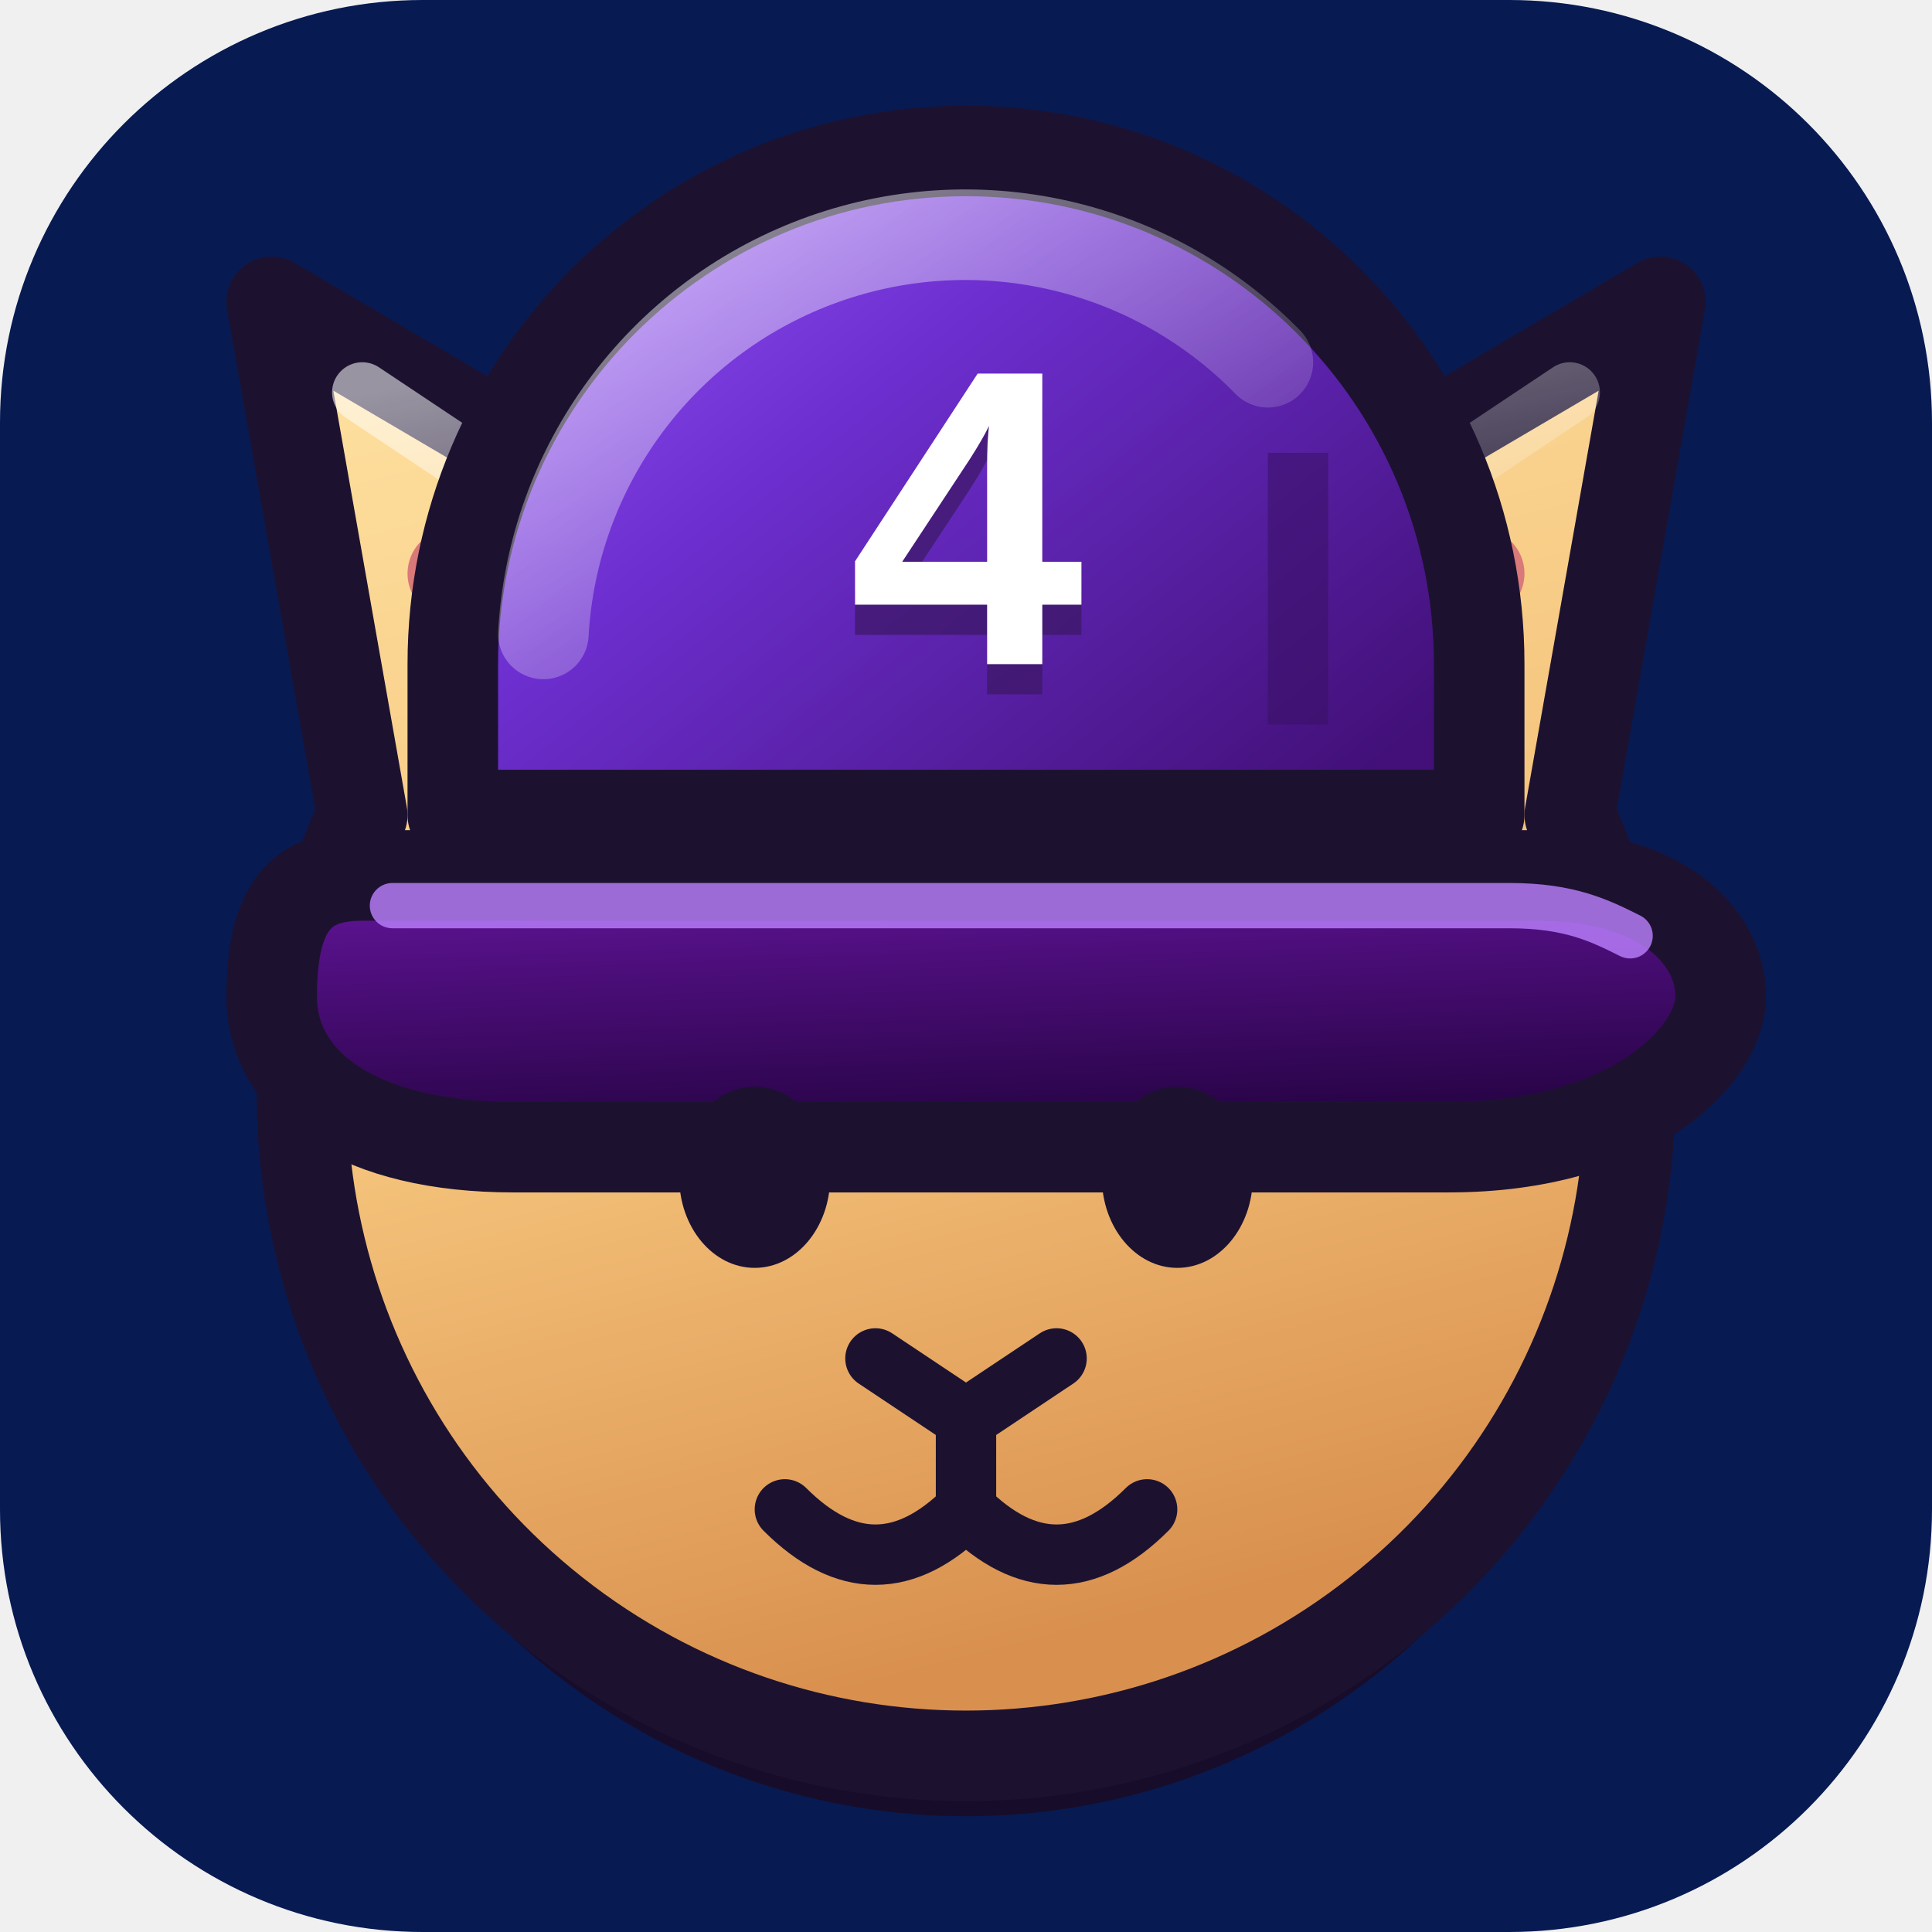
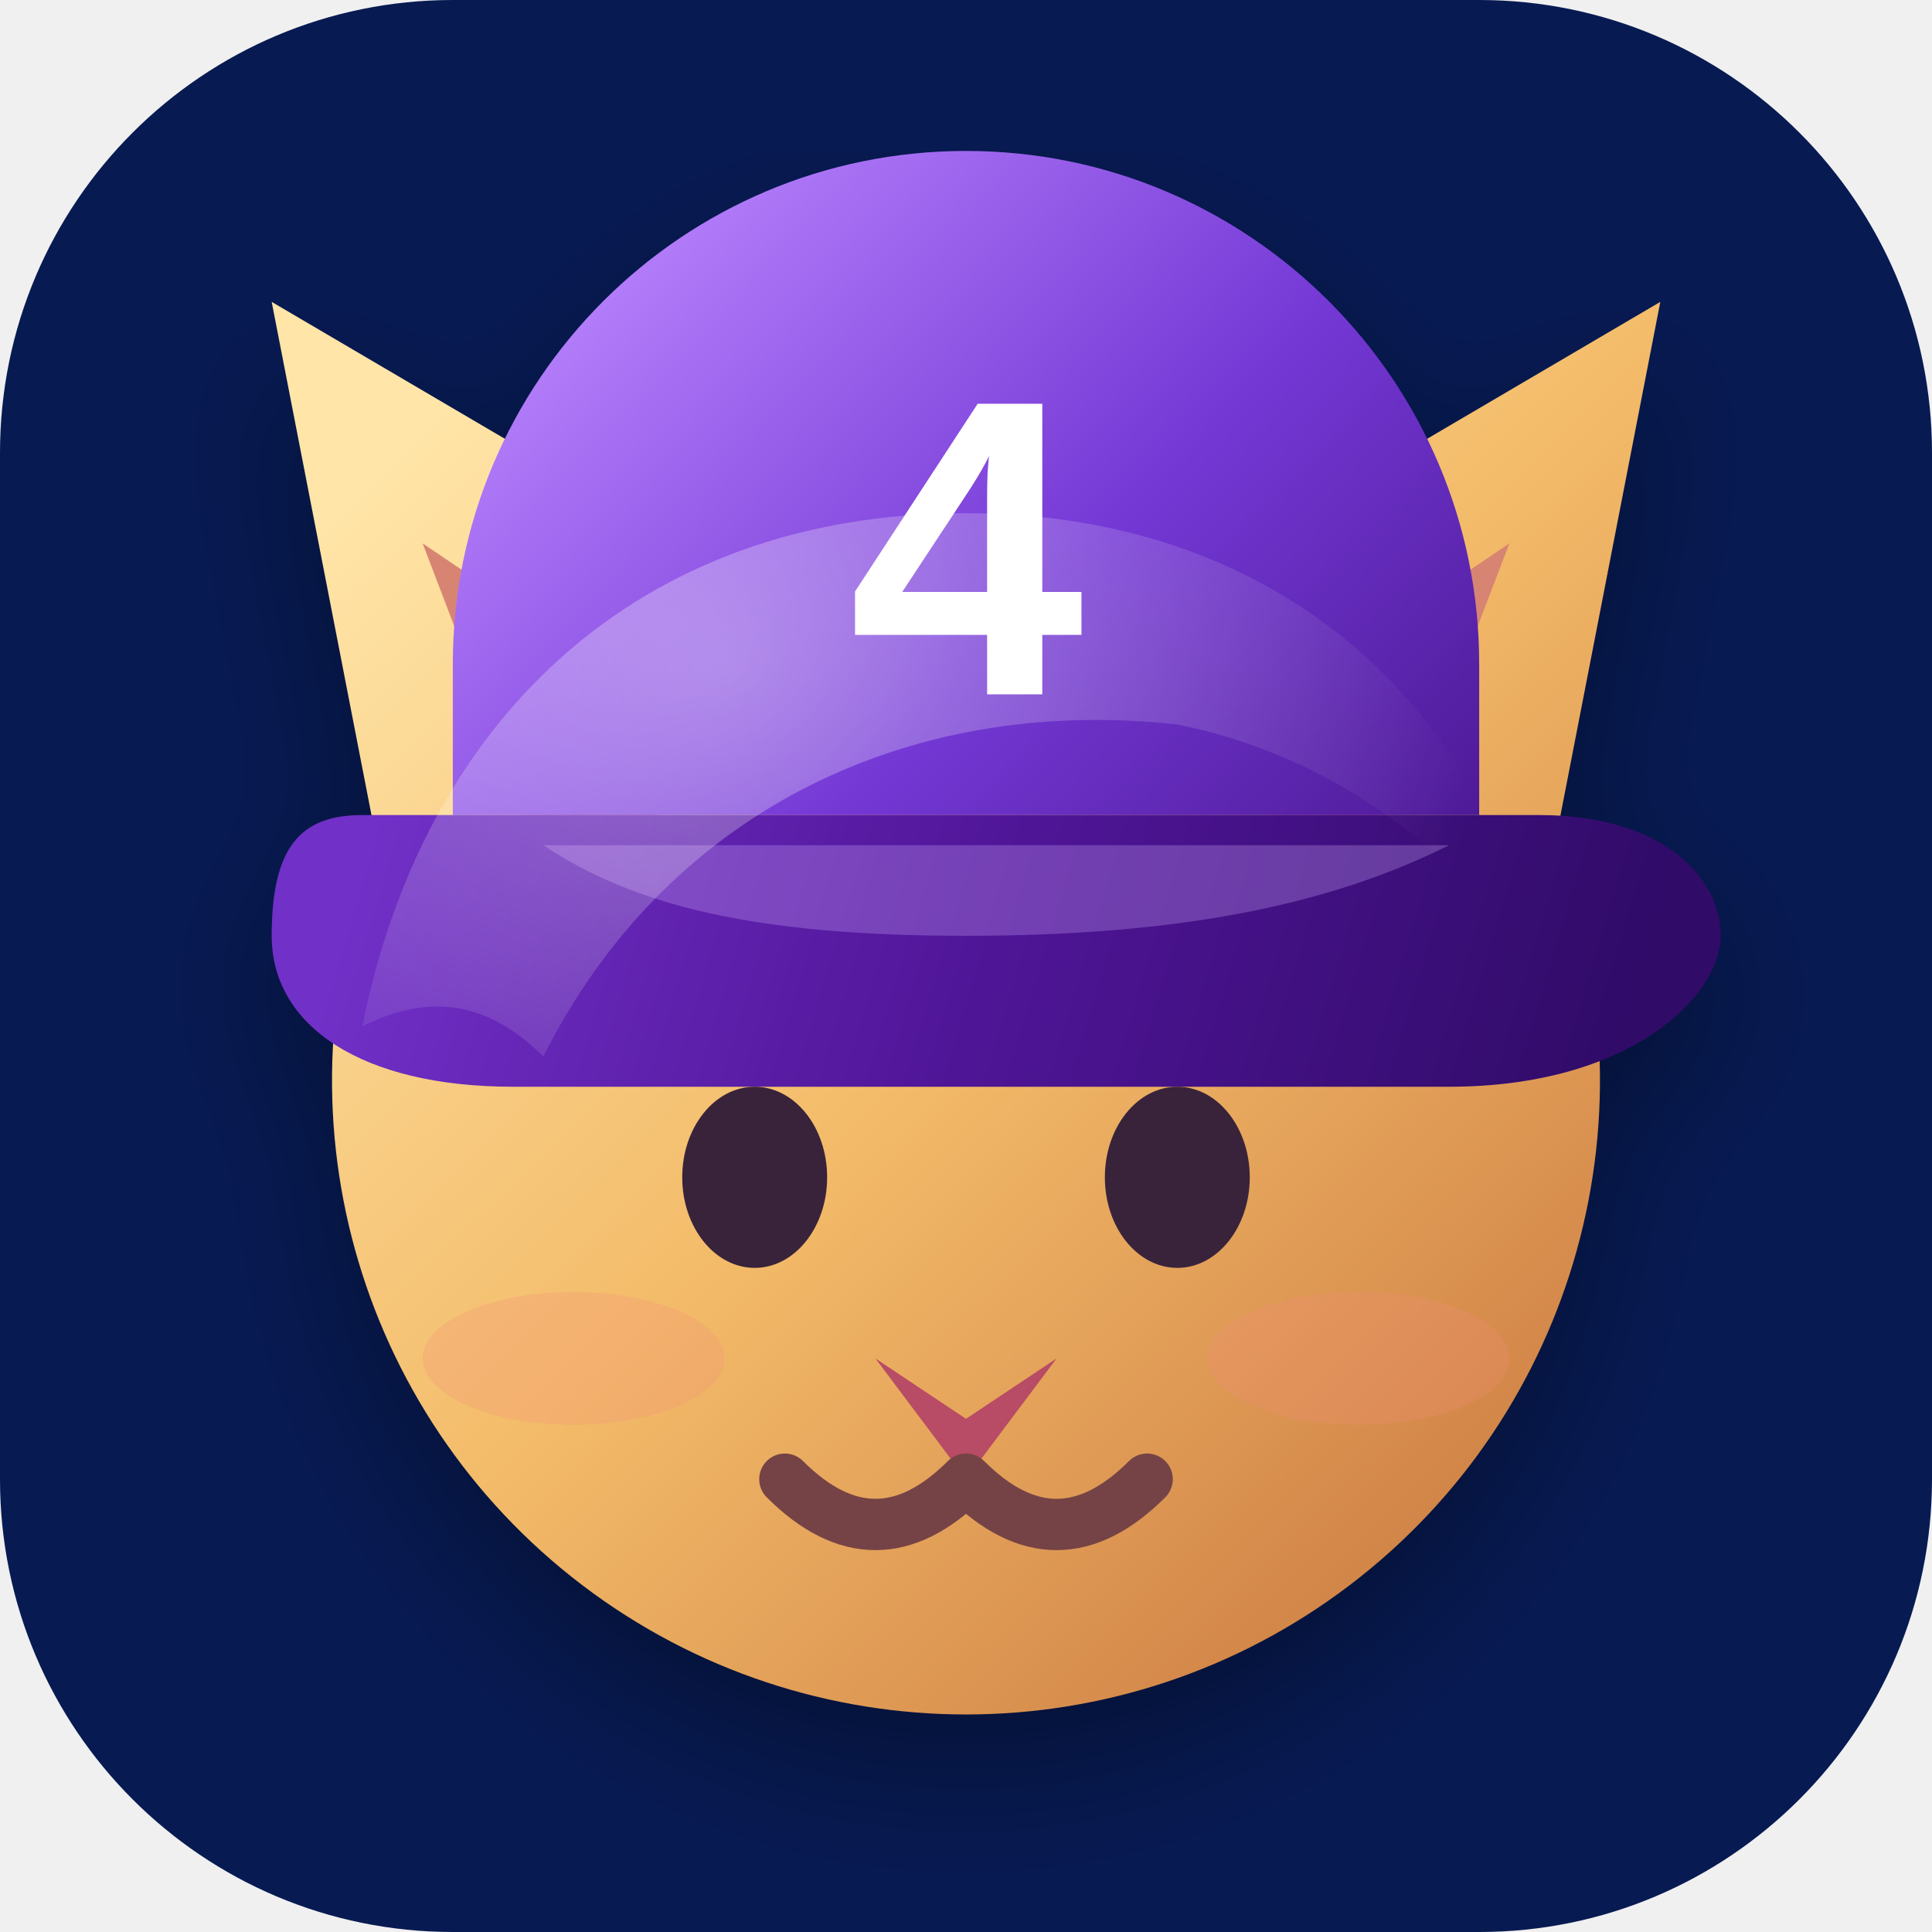
<svg xmlns="http://www.w3.org/2000/svg" viewBox="0 0 64 64">
  <defs>
-     <linearGradient id="fur" x1="0" y1="0" x2="0.25" y2="1">
-       <stop offset="0" stop-color="#ffe3a3" />
-       <stop offset="0.58" stop-color="#f4c27a" />
-       <stop offset="1" stop-color="#d9904e" />
+     <linearGradient id="face" x1="12" y1="16" x2="51" y2="56" gradientUnits="userSpaceOnUse">
+       <stop stop-color="#ffe5a8" />
+       <stop offset=".48" stop-color="#f3bb69" />
+       <stop offset="1" stop-color="#c8753e" />
    </linearGradient>
-     <linearGradient id="cap" x1="0" y1="0" x2="1" y2="0.8">
-       <stop offset="0" stop-color="#9b5cff" />
-       <stop offset="0.42" stop-color="#6d2fd0" />
-       <stop offset="1" stop-color="#421078" />
+     <linearGradient id="hat" x1="19" y1="7" x2="48" y2="35" gradientUnits="userSpaceOnUse">
+       <stop stop-color="#bb86ff" />
+       <stop offset=".5" stop-color="#7438d5" />
+       <stop offset="1" stop-color="#421184" />
    </linearGradient>
-     <linearGradient id="brim" x1="0" y1="0" x2="0.2" y2="1">
-       <stop offset="0" stop-color="#64159c" />
-       <stop offset="1" stop-color="#260344" />
+     <linearGradient id="brim" x1="13" y1="25" x2="53" y2="37" gradientUnits="userSpaceOnUse">
+       <stop stop-color="#7130c7" />
+       <stop offset=".5" stop-color="#4f1597" />
+       <stop offset="1" stop-color="#300b68" />
    </linearGradient>
-     <linearGradient id="shine" x1="0" y1="0" x2="1" y2="1">
-       <stop offset="0" stop-color="#fff" stop-opacity=".55" />
+     <radialGradient id="shine" cx="0" cy="0" r="1" gradientTransform="matrix(25 0 0 20 24 22)" gradientUnits="userSpaceOnUse">
+       <stop stop-color="#fff" stop-opacity=".35" />
      <stop offset="1" stop-color="#fff" stop-opacity="0" />
-     </linearGradient>
+     </radialGradient>
+     <filter id="shadow" x="2" y="3" width="60" height="61" color-interpolation-filters="sRGB" filterUnits="userSpaceOnUse">
+       <feGaussianBlur in="SourceAlpha" stdDeviation="2.2" />
+       <feOffset dy="2" />
+       <feComponentTransfer>
+         <feFuncA type="linear" slope=".32" />
+       </feComponentTransfer>
+       <feMerge>
+         <feMergeNode />
+         <feMergeNode in="SourceGraphic" />
+       </feMerge>
+     </filter>
  </defs>
-   <rect width="64" height="64" rx="14" fill="#071a52" />
-   <path d="M12 29 9 12l17 10a23 23 0 0 1 12 0l17-10-3 17a22 22 0 1 1-40 0Z" fill="#170d2a" />
-   <path d="M12 27 9 10l17 10a23 23 0 0 1 12 0l17-10-3 17a22 22 0 1 1-40 0Z" fill="url(#fur)" stroke="#1c1230" stroke-width="3" stroke-linejoin="round" />
-   <path d="m15 19 9 5M49 19l-9 5" stroke="#d97979" stroke-width="3" stroke-linecap="round" />
-   <path d="m12 13 12 8M52 13l-12 8" fill="none" stroke="url(#shine)" stroke-width="2" stroke-linecap="round" />
-   <path d="M15 24a17 17 0 0 1 34 0v5H15Z" fill="#260344" />
-   <path d="M15 22a17 17 0 0 1 34 0v5H15Z" fill="url(#cap)" stroke="#1c1230" stroke-width="3" stroke-linejoin="round" />
-   <path d="M18 21a14 14 0 0 1 24-9" fill="none" stroke="url(#shine)" stroke-width="3" stroke-linecap="round" />
-   <path d="M43 15v9" stroke="#391064" stroke-width="2" opacity=".55" />
-   <path d="M12 29h39c4 0 6 2 6 4s-3 5-9 5H17c-5 0-8-2-8-5s1-4 3-4Z" fill="url(#brim)" stroke="#1c1230" stroke-width="3" stroke-linejoin="round" />
-   <path d="M13 30h37c2 0 3 .5 4 1" fill="none" stroke="#bc81ff" stroke-width="1.5" stroke-linecap="round" opacity=".8" />
-   <text x="32" y="23" text-anchor="middle" font-family="Arial, sans-serif" font-size="14" font-weight="bold" fill="#3b1762" opacity=".7">4</text>
-   <text x="32" y="22" text-anchor="middle" font-family="Arial, sans-serif" font-size="14" font-weight="bold" fill="#fff">4</text>
-   <ellipse cx="25" cy="39" rx="2.5" ry="3" fill="#1c1230" />
-   <ellipse cx="39" cy="39" rx="2.5" ry="3" fill="#1c1230" />
-   <path d="m29 45 3 2 3-2M32 47v3m0 0c-2 2-4 2-6 0m6 0c2 2 4 2 6 0" fill="none" stroke="#1c1230" stroke-width="2" stroke-linecap="round" stroke-linejoin="round" />
+   <rect width="64" height="64" rx="15" fill="#071a52" />
+   <g filter="url(#shadow)">
+     <path d="M12.5 28 9 10l17.2 10.1a22 22 0 0 1 11.6 0L55 10l-3.5 18a21 21 0 1 1-39 0Z" fill="url(#face)" />
+     <path d="m14 18 10.5 7.1a19 19 0 0 0-5.8 5.2L14 18Zm36 0-4.7 12.3a19 19 0 0 0-5.8-5.2L50 18Z" fill="#d88473" />
+     <path d="M15 22a17 17 0 0 1 34 0v5H15Z" fill="url(#hat)" />
+     <path d="M12 27h39c4 0 6 2 6 4s-3 5-9 5H17c-5 0-8-2-8-5s1-4 3-4Z" fill="url(#brim)" />
+     <path d="M18 28h30c-4 2-9 3-16 3s-11-1-14-3Z" fill="#d4b0ff" opacity=".28" />
+     <text x="32" y="23" text-anchor="middle" font-family="Arial,sans-serif" font-size="14" font-weight="bold" fill="#fff" style="paint-order:normal">4</text>
+     <ellipse cx="25" cy="39" rx="2.4" ry="3" fill="#38233a" />
+     <ellipse cx="39" cy="39" rx="2.4" ry="3" fill="#38233a" />
+     <path d="m29 45 3 2 3-2-3 4-3-4Z" fill="#b84b65" />
+     <path d="M32 49c-2 2-4 2-6 0m6 0c2 2 4 2 6 0" fill="none" stroke="#754346" stroke-width="1.7" stroke-linecap="round" />
+     <path d="M18 35c4-8 12-12 21-11 5 1 9 4 12 8-2-9-9-15-19-15-11 0-18 7-20 17 2-1 4-1 6 1Z" fill="url(#shine)" />
+     <ellipse cx="19" cy="45" rx="5" ry="2.2" fill="#f38c79" opacity=".24" />
+     <ellipse cx="45" cy="45" rx="5" ry="2.2" fill="#f38c79" opacity=".24" />
+   </g>
</svg>
